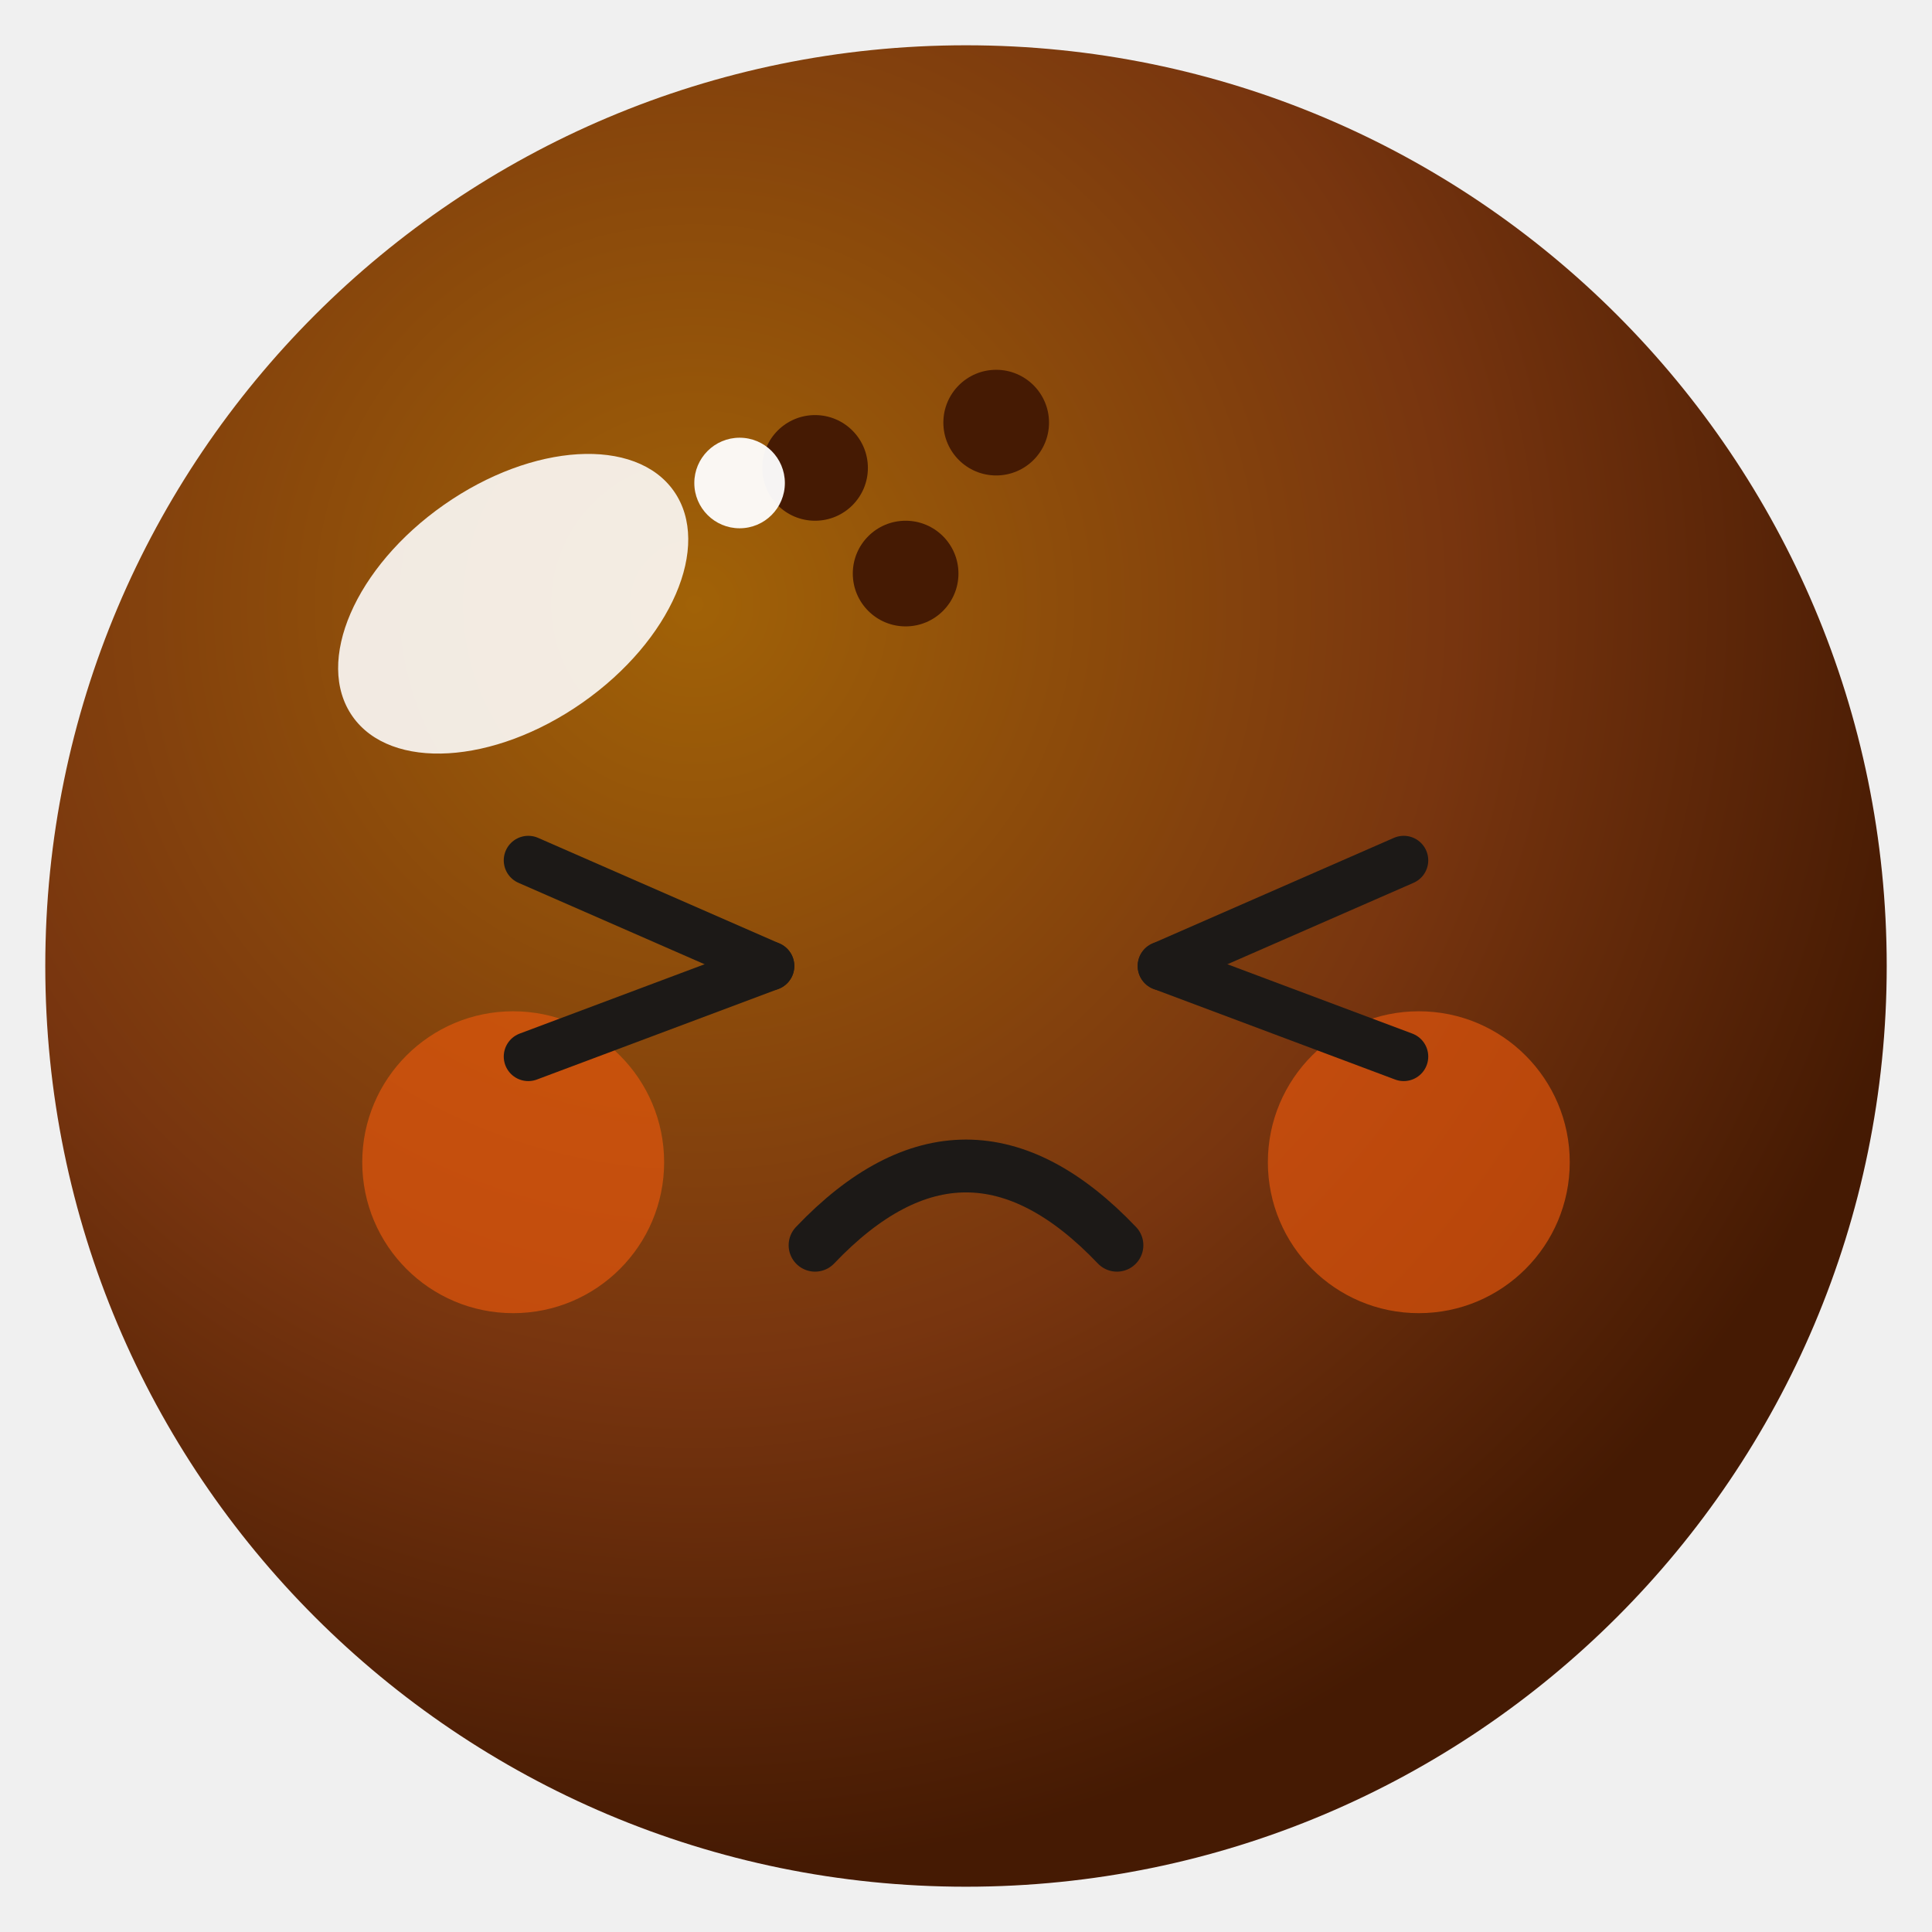
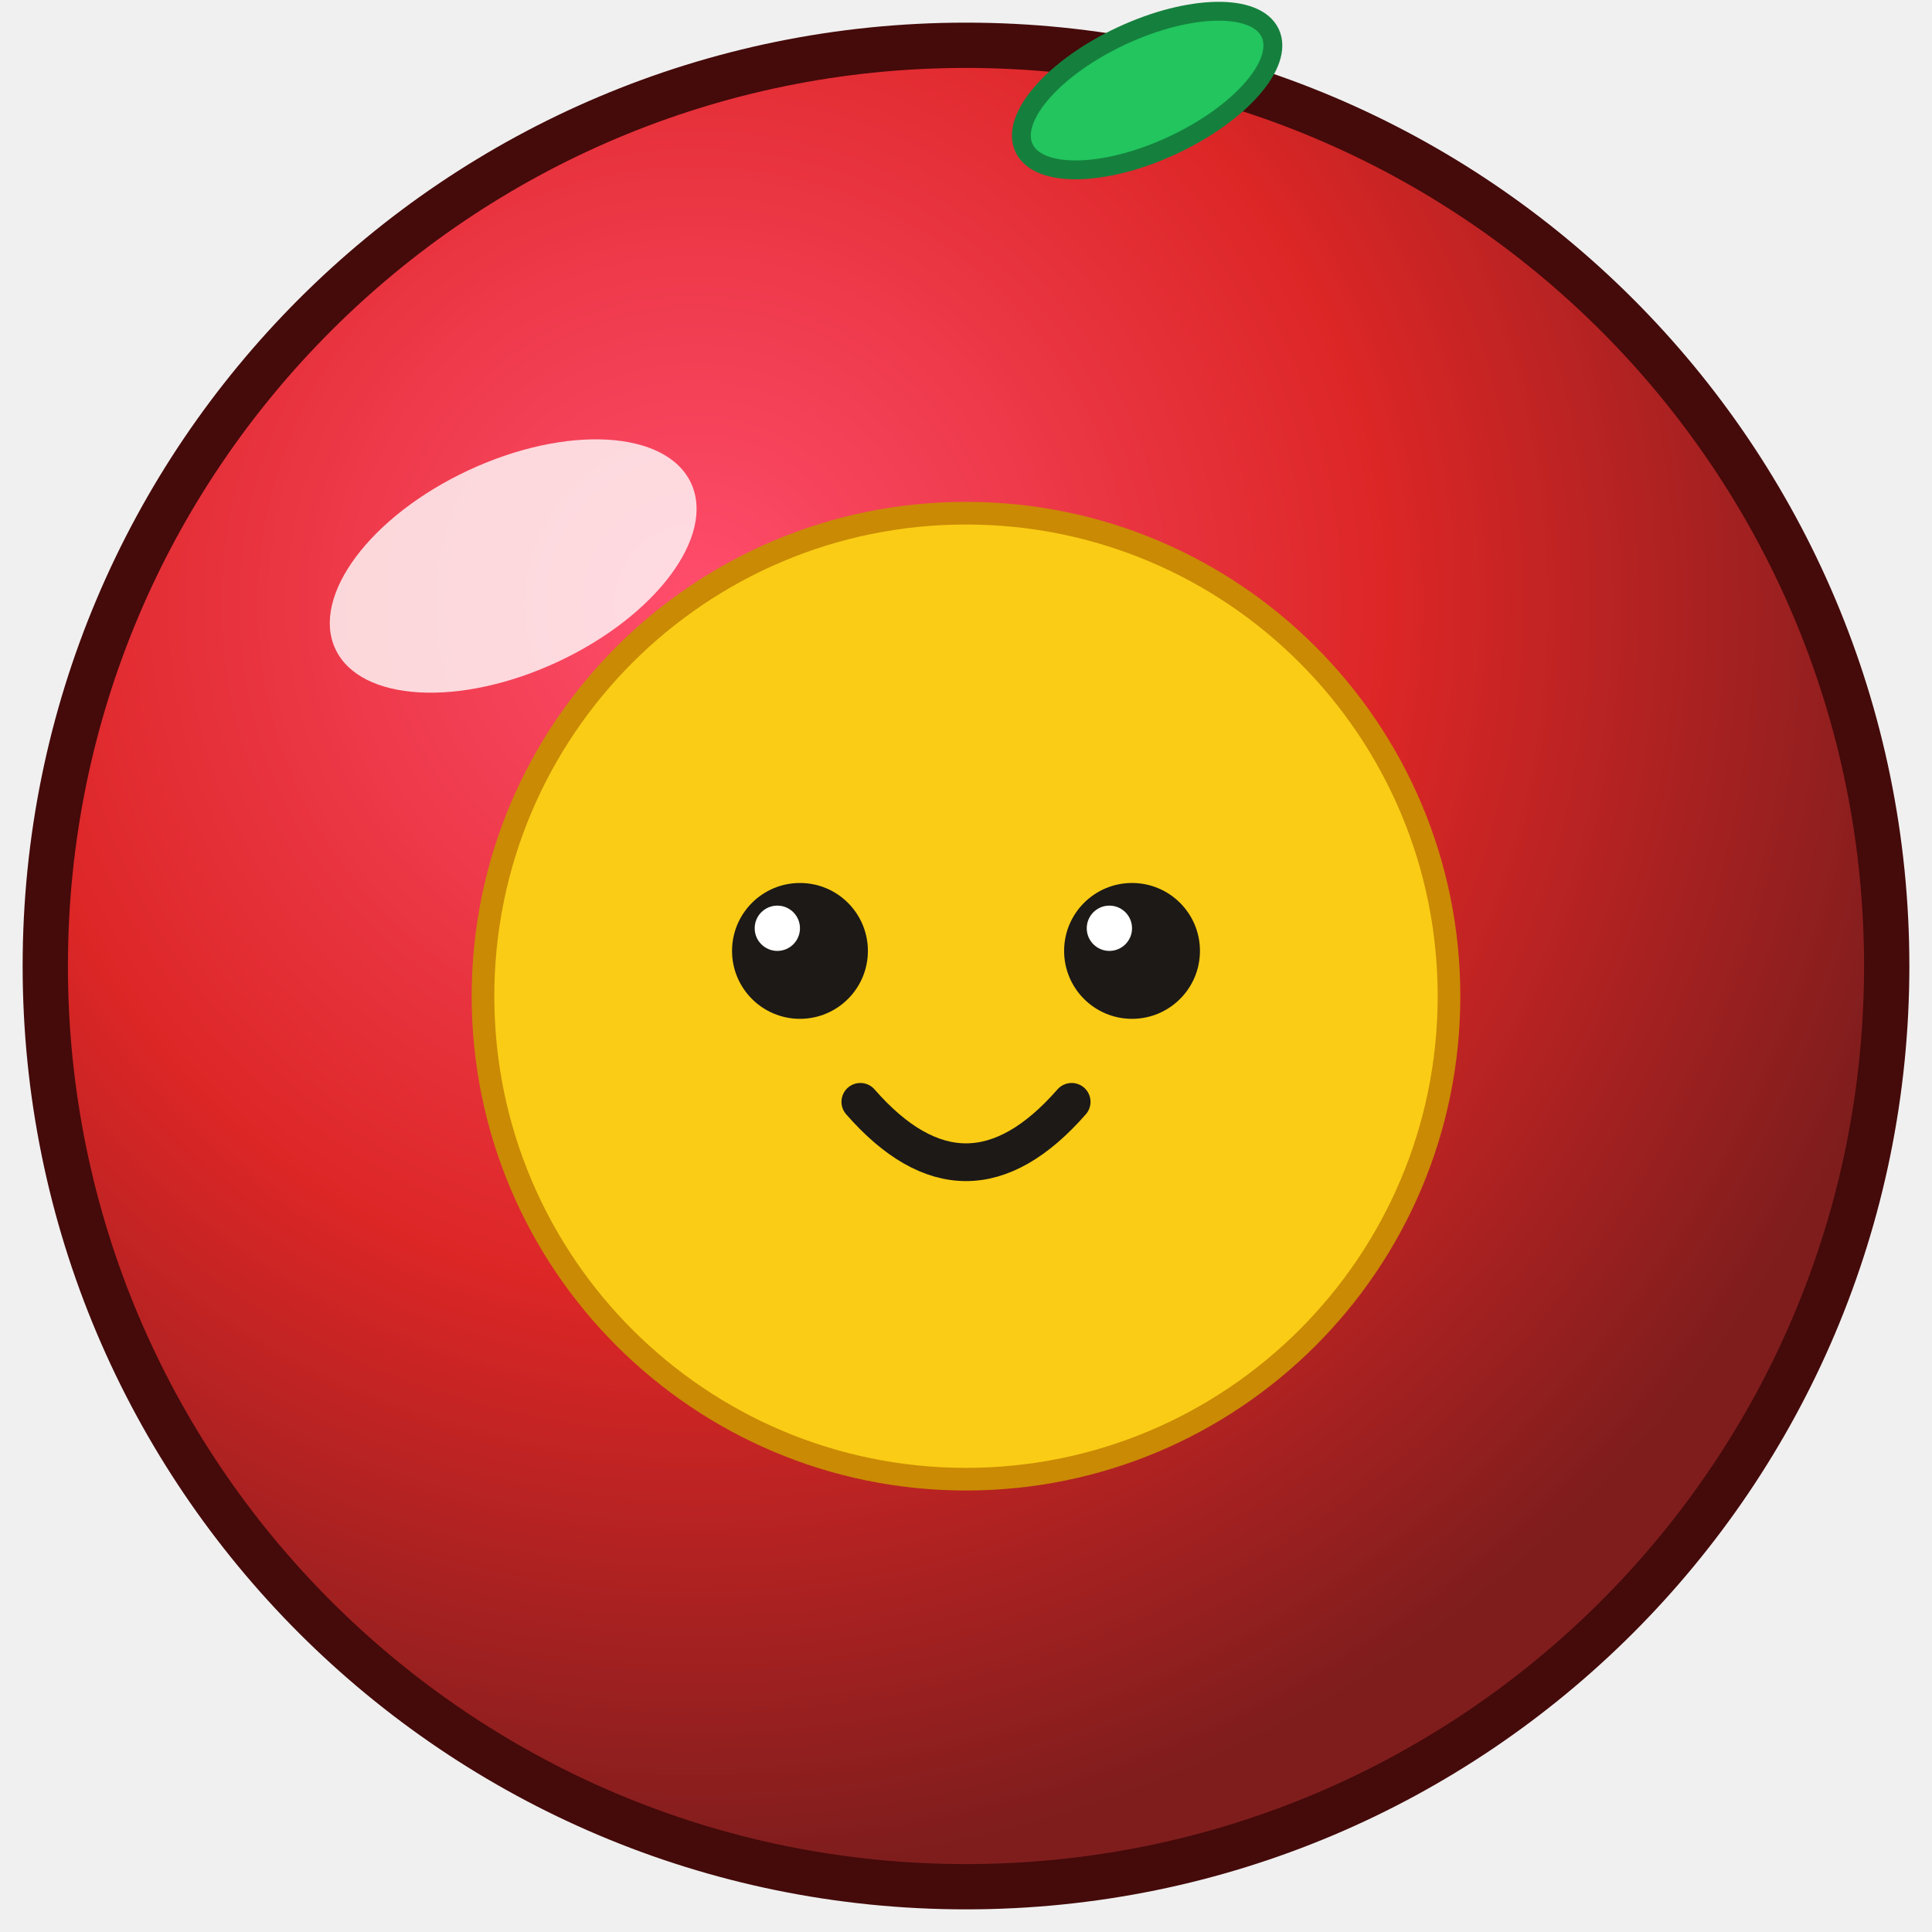
<svg xmlns="http://www.w3.org/2000/svg" viewBox="0 0 256 256" width="256" height="256">
  <defs>
-     <radialGradient id="cocoGrad" cx="35%" cy="30%" r="70%">
-       <stop offset="0%" stop-color="#a16207" />
-       <stop offset="60%" stop-color="#78350f" />
-       <stop offset="100%" stop-color="#451a03" />
+     <radialGradient id="rAppleGrad" cx="35%" cy="30%" r="70%">
+       <stop offset="0%" stop-color="#ff4d6d" />
+       <stop offset="55%" stop-color="#dc2626" />
+       <stop offset="100%" stop-color="#7f1d1d" />
    </radialGradient>
  </defs>
-   <circle cx="128" cy="128" r="122" fill="url(#cocoGrad)" />
-   <circle cx="108" cy="62" r="7" fill="#451a03" />
-   <circle cx="132" cy="56" r="7" fill="#451a03" />
-   <circle cx="120" cy="76" r="7" fill="#451a03" />
-   <ellipse cx="68" cy="80" rx="26" ry="16" fill="#ffffff" opacity="0.88" transform="rotate(-35 68 80)" />
-   <circle cx="98" cy="64" r="6" fill="#ffffff" opacity="0.95" />
-   <circle cx="68" cy="154" r="20" fill="#ea580c" opacity="0.65" />
-   <circle cx="188" cy="154" r="20" fill="#ea580c" opacity="0.65" />
-   <path d="M70,114 L102,128" stroke="#1c1917" stroke-width="6.5" stroke-linecap="round" />
-   <path d="M70,140 L102,128" stroke="#1c1917" stroke-width="6.5" stroke-linecap="round" />
-   <path d="M186,114 L154,128" stroke="#1c1917" stroke-width="6.5" stroke-linecap="round" />
-   <path d="M186,140 L154,128" stroke="#1c1917" stroke-width="6.5" stroke-linecap="round" />
-   <path d="M108,165 Q128,144 148,165" fill="none" stroke="#1c1917" stroke-width="7" stroke-linecap="round" />
+   <circle cx="128" cy="128" r="122" fill="url(#rAppleGrad)" stroke="#450a0a" stroke-width="6" />
+   <ellipse cx="152" cy="12" rx="18" ry="8" fill="#22c55e" stroke="#15803d" stroke-width="2.5" transform="rotate(-25 152 12)" />
+   <circle cx="128" cy="132" r="64" fill="#facc15" stroke="#ca8a04" stroke-width="3" />
+   <ellipse cx="68" cy="75" rx="26" ry="14" fill="#ffffff" opacity="0.8" transform="rotate(-25 68 75)" />
+   <circle cx="106" cy="126" r="9" fill="#1c1917" />
+   <circle cx="103" cy="123" r="3" fill="#ffffff" />
+   <circle cx="150" cy="126" r="9" fill="#1c1917" />
+   <circle cx="147" cy="123" r="3" fill="#ffffff" />
+   <path d="M114,146 Q128,162 142,146" fill="none" stroke="#1c1917" stroke-width="5" stroke-linecap="round" />
</svg>
